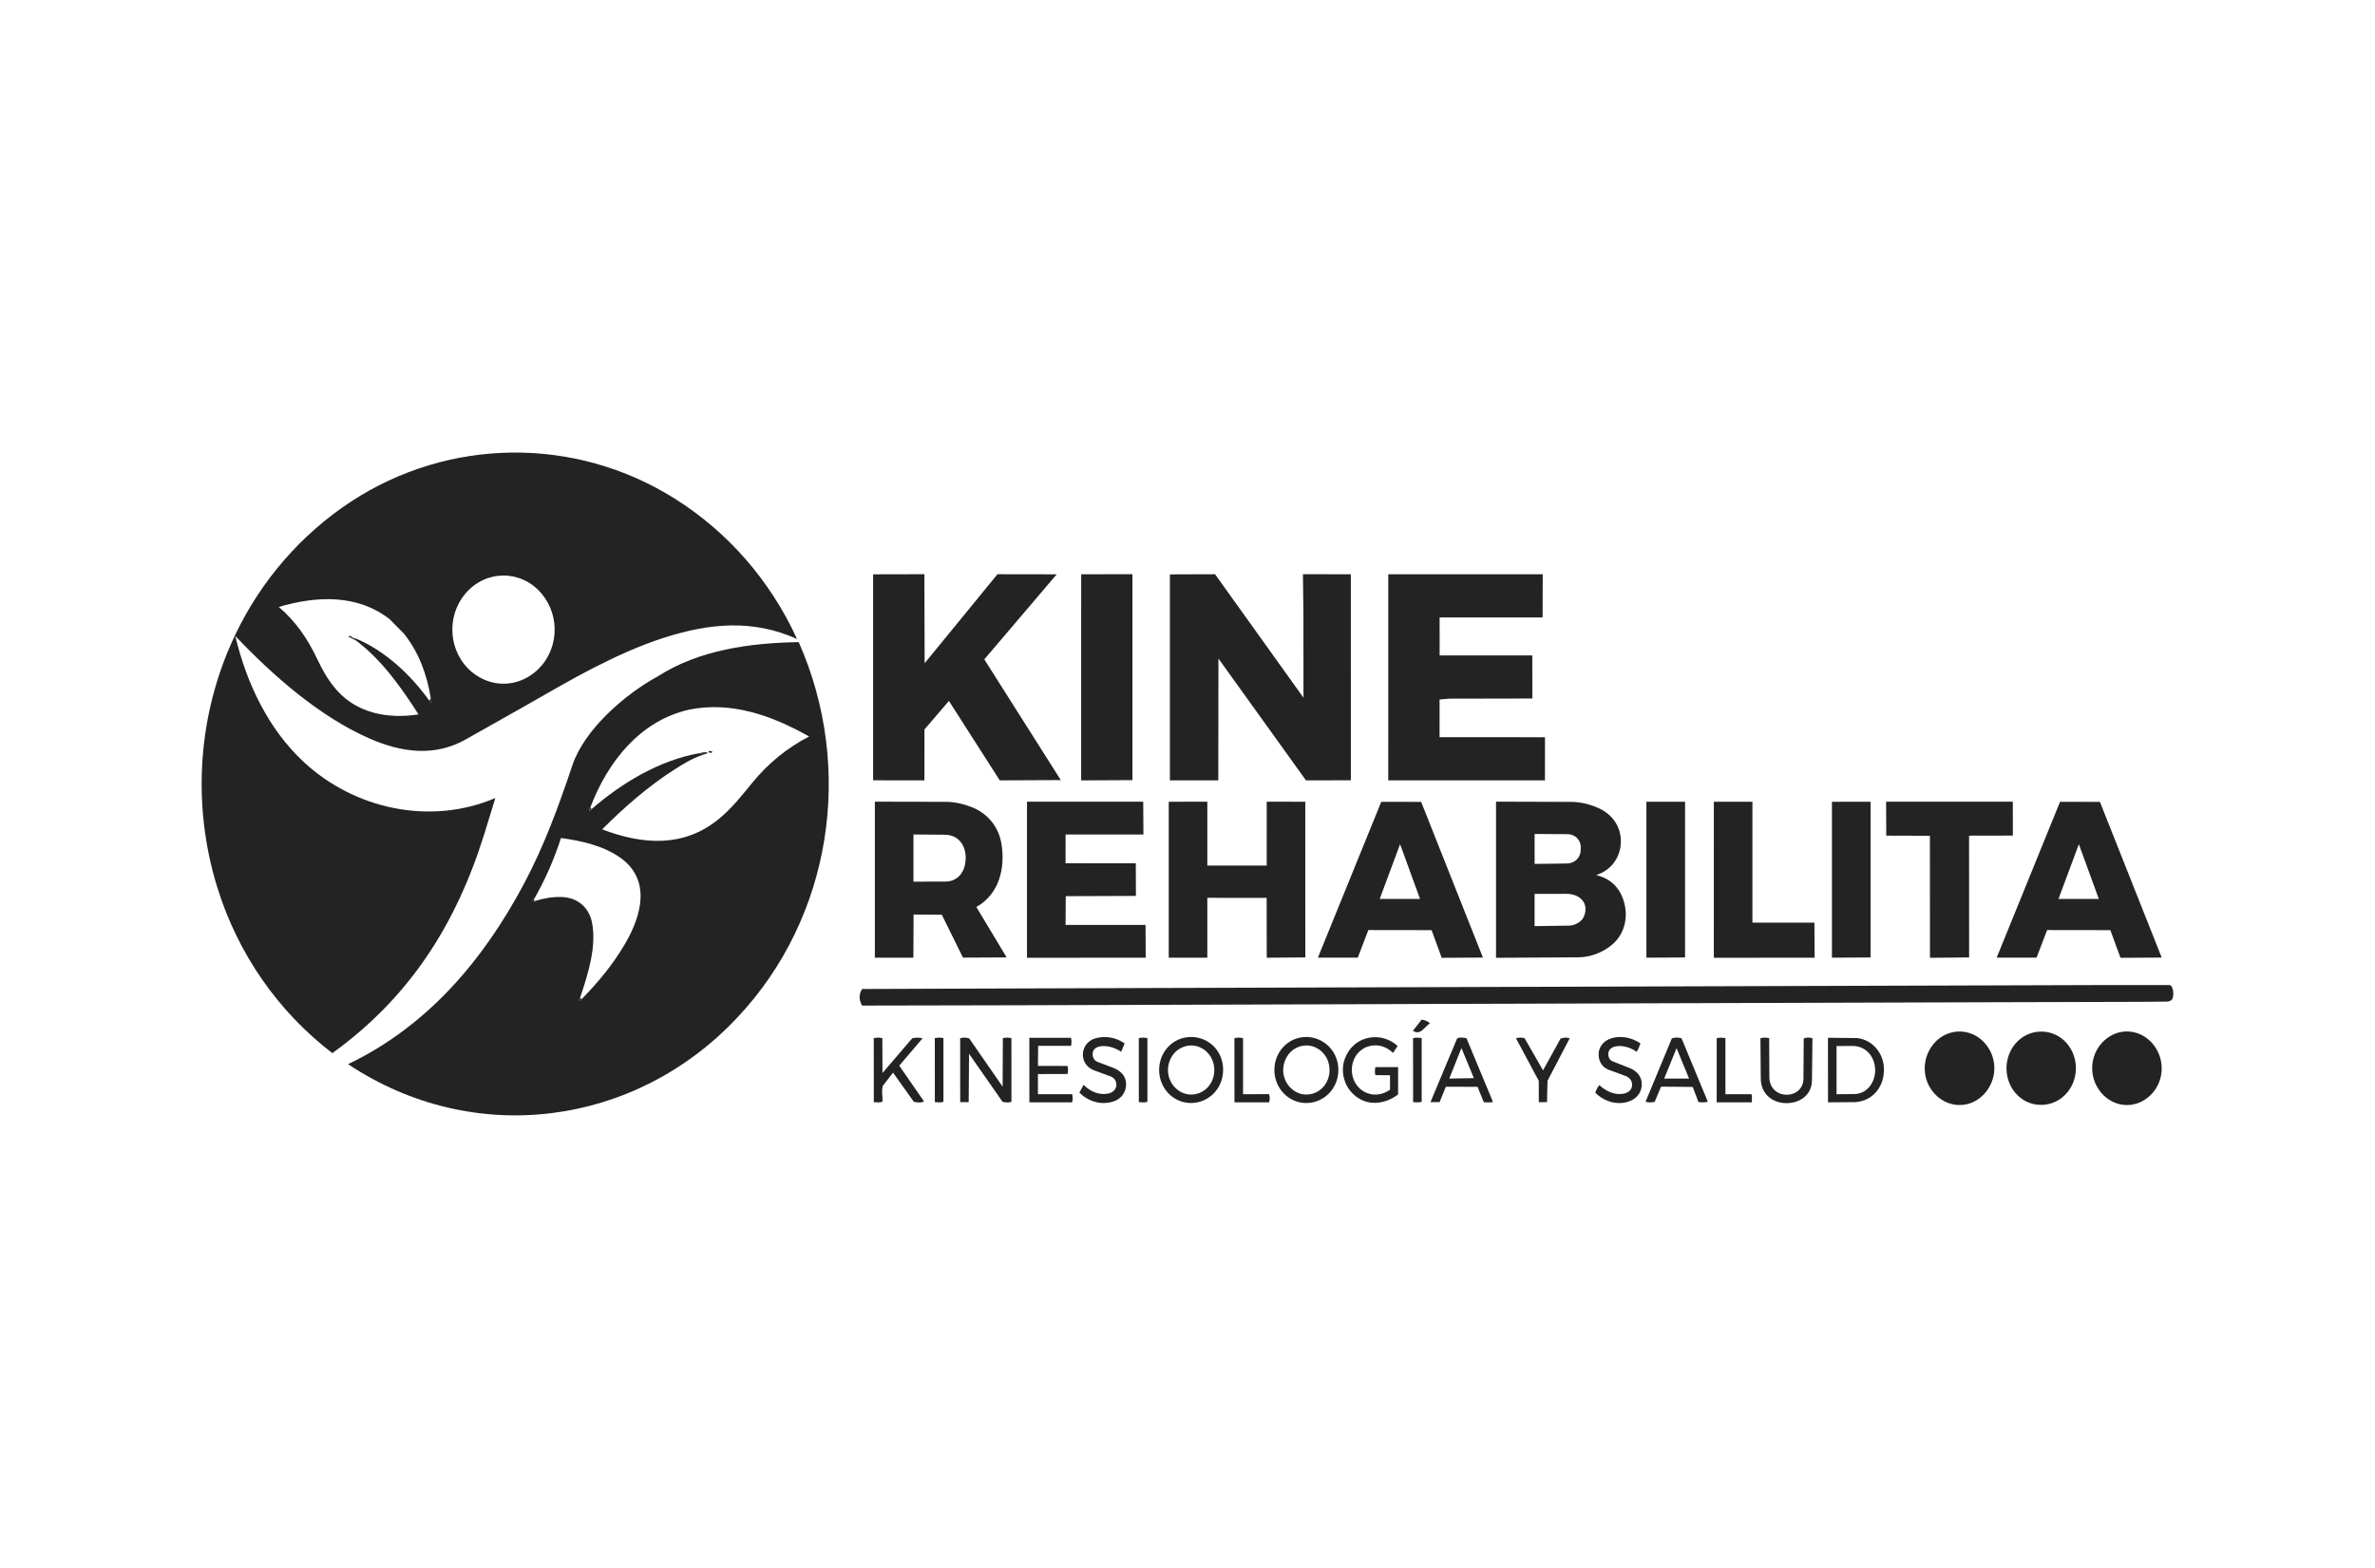
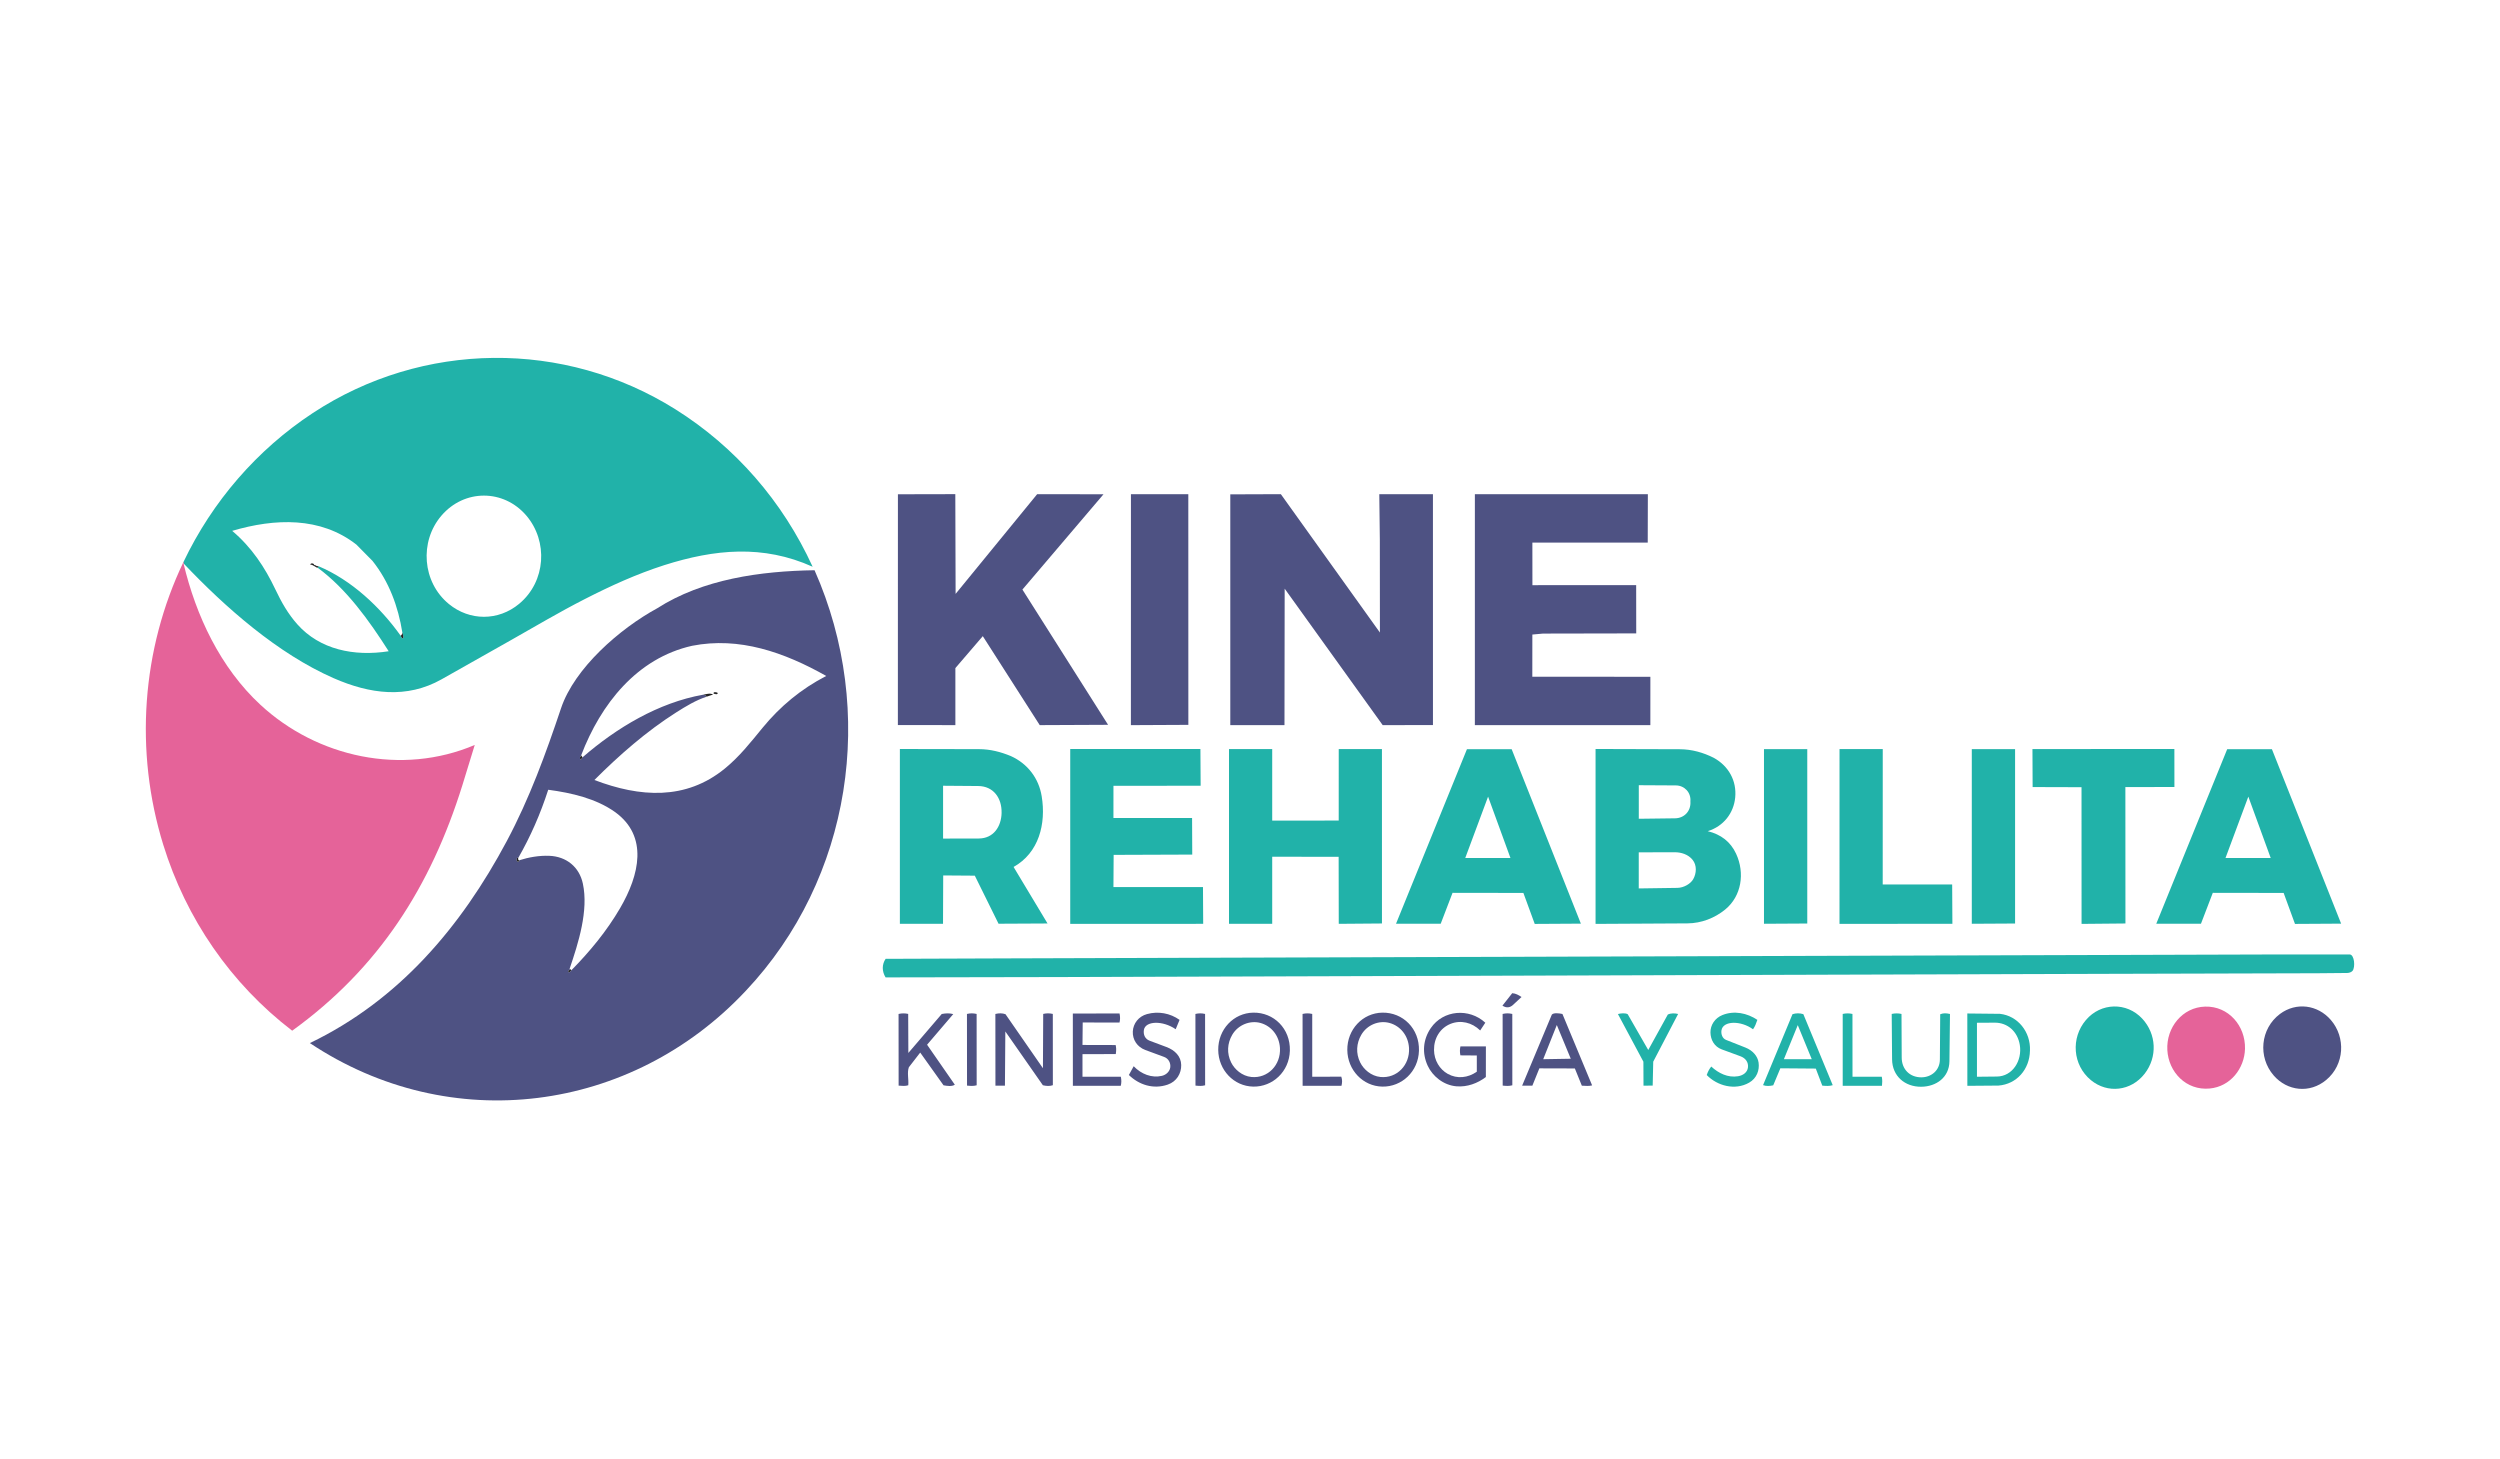
- <svg xmlns="http://www.w3.org/2000/svg" id="Capa_1" data-name="Capa 1" viewBox="0 0 1060 700">
+ <svg xmlns="http://www.w3.org/2000/svg" id="Capa_1" viewBox="0 0 1200 700">
  <defs>
-     <style>
-       .cls-1 {
-         fill: #232323;
-       }
-     </style>
+     <style>.st1{fill:#232323}.st2{fill:#e56399}.st3{fill:#21b2a9}.st4{fill:#4e5283}</style>
  </defs>
-   <path class="cls-1" d="M621.53,448.27l-83.83.26-84.03.26-68.89.14c-1.47-2.38-1.52-5.13.01-7.4l49.05-.18,83.5-.27,83.62-.26,83.62-.26,83.54-.26,83.62-.26,83.99-.26,32.43-.02c1.93,0,2.34,5.1,1.17,6.53-.37.45-1.23.85-2.13.86l-11.64.11-83.04.23-83.63.26-84.05.26-83.33.25Z" />
-   <g>
-     <g>
-       <polygon class="cls-1" points="602.9 256.37 602.91 348.36 582.88 348.39 543.81 294.01 543.74 348.38 522.14 348.38 522.15 256.43 542.29 256.36 581.77 311.49 581.74 274.47 581.52 256.36 602.9 256.37" />
-       <polygon class="cls-1" points="683.91 311.84 646.77 311.91 642.51 312.29 642.5 329.1 689.55 329.13 689.54 348.39 619.6 348.39 619.61 256.37 688.54 256.38 688.49 275.65 642.52 275.65 642.54 292.62 683.89 292.61 683.91 311.84" />
-       <g>
-         <polygon class="cls-1" points="473.45 348.27 446.21 348.39 423.52 312.93 412.6 325.66 412.59 348.38 389.68 348.37 389.69 256.4 412.57 256.35 412.68 296.1 445.19 256.36 471.62 256.4 439.31 294.37 473.45 348.27" />
-         <polygon class="cls-1" points="505.43 348.29 482.54 348.4 482.55 256.37 505.42 256.36 505.43 348.29" />
-       </g>
-     </g>
-     <g>
-       <path class="cls-1" d="M723.71,399.67c3.55,7.66,2.16,16.87-4.36,22.2-4.16,3.41-9.5,5.49-15.04,5.52l-36.61.21v-69.7s33.53.1,33.53.1c4.87.01,9.41,1.33,13.56,3.42,5.94,3.27,9.18,9.14,8.55,15.79-.59,6.21-4.61,11.49-10.95,13.44,5.24,1.29,9.07,4.17,11.32,9.01ZM705.49,378.84c.33-3.66-2.41-6.41-5.79-6.43l-14.78-.09v13.37s14.46-.19,14.46-.19c3.54-.05,6.35-2.74,6.11-6.67ZM706.37,402.07c-1.79-2.2-4.58-3.03-7.14-3.02l-14.32.03v14.38s15.42-.22,15.42-.22c2.61-.04,5.27-1.68,6.27-3.45,1.35-2.37,1.51-5.57-.24-7.71Z" />
-       <path class="cls-1" d="M449.31,427.43l-19.51.1-9.46-19.15-12.6-.09-.08,19.26h-17.2s0-69.64,0-69.64l31.47.06c4.53,0,8.69,1.09,12.74,2.76,6.63,2.99,11.14,8.81,12.29,16.01,1.82,10.99-1.13,22.55-11.2,28.18l13.53,22.52ZM431.01,383.33c.12-5.91-3.25-10.63-9.33-10.67l-13.99-.11v21.06s14.22-.03,14.22-.03c5.86-.01,8.98-4.7,9.09-10.24Z" />
-       <polygon class="cls-1" points="582.58 427.43 565.37 427.57 565.32 400.86 538.85 400.83 538.85 427.55 521.63 427.55 521.63 357.93 538.85 357.92 538.85 386.43 565.35 386.42 565.36 357.92 582.57 357.93 582.58 427.43" />
-       <polygon class="cls-1" points="506.98 399.98 475.66 400.09 475.58 412.93 511.27 412.92 511.35 427.57 458.36 427.58 458.36 357.91 510.24 357.91 510.33 372.55 475.59 372.56 475.58 385.4 506.92 385.41 506.98 399.98" />
-       <path class="cls-1" d="M638.94,415.26l-28.23-.04-4.71,12.31h-17.8s28.27-69.56,28.27-69.56l17.81.02,27.57,69.51-18.39.11-4.52-12.35ZM633.79,401.34l-8.91-24.46-9.1,24.45h18.01Z" />
-       <path class="cls-1" d="M941.89,415.26l-28.23-.04-4.71,12.31h-17.8s28.27-69.56,28.27-69.56l17.81.02,27.57,69.51-18.39.11-4.52-12.35ZM936.74,401.34l-8.91-24.46-9.1,24.45h18.01Z" />
-       <polygon class="cls-1" points="878.85 427.44 861.37 427.6 861.35 373.13 841.87 373.07 841.8 357.92 898.36 357.91 898.37 373.04 878.83 373.08 878.85 427.44" />
-       <polygon class="cls-1" points="809.81 411.89 809.9 427.57 764.91 427.58 764.92 357.94 782.14 357.93 782.13 411.9 809.81 411.89" />
-       <polygon class="cls-1" points="752.07 427.45 734.81 427.55 734.81 357.95 752.07 357.95 752.07 427.45" />
-       <polygon class="cls-1" points="834.88 427.45 817.63 427.55 817.63 357.95 834.88 357.95 834.88 427.45" />
-     </g>
-   </g>
-   <g>
-     <path class="cls-1" d="M912.42,493.2c-9.35.87-16.41-6.52-16.87-15.37-.47-8.92,5.99-17.03,15.07-17.28,9.29-.25,16.11,7.65,15.89,16.8-.2,7.8-5.77,15.07-14.08,15.84Z" />
-     <path class="cls-1" d="M958.9,489.75c-6.61,5.54-15.56,4.47-20.97-1.75-6.37-7.33-5.33-18.66,2.49-24.51,6.45-4.83,15.02-3.69,20.27,2.39,6,6.95,5.47,17.78-1.8,23.87Z" />
-     <path class="cls-1" d="M886.47,487.35c-5.39,6.9-14.74,7.96-21.37,2.52-7.3-6-8.08-16.82-1.98-23.98,5.92-6.95,16.21-7.22,22.44-.52,5.64,6.08,6.15,15.26.9,21.98Z" />
-     <path class="cls-1" d="M451.43,491.88c-1.23.42-2.57.36-3.97.02l-14.96-21.44-.16,21.59h-3.78s-.02-28.56-.02-28.56c1.52-.37,2.77-.33,4.03.1l14.92,21.53.1-21.64c1.37-.3,2.43-.3,3.82,0l.02,28.41Z" />
-     <path class="cls-1" d="M545.89,478.11c-.23,8.34-6.88,14.47-14.61,14.32-7.74-.15-13.86-6.62-13.94-14.6-.08-8.19,6.13-14.74,13.96-14.88,8.17-.14,14.84,6.35,14.6,15.15ZM541.94,477.05c-.29-4.99-3.49-8.77-7.68-9.95s-9.03.71-11.34,4.7c-1.97,3.38-2.25,7.38-.41,11.06,1.35,2.69,4.32,5.37,8.04,5.74,6.51.65,11.78-4.74,11.39-11.55Z" />
-     <path class="cls-1" d="M597.33,478.11c-.23,8.34-6.88,14.47-14.61,14.32s-13.86-6.62-13.94-14.6c-.08-8.19,6.13-14.74,13.96-14.88s14.84,6.35,14.6,15.15ZM593.37,477.05c-.29-4.99-3.49-8.77-7.68-9.95-4.27-1.2-9.03.71-11.34,4.7-1.97,3.38-2.25,7.38-.41,11.06,1.35,2.69,4.32,5.37,8.04,5.74,6.51.65,11.78-4.74,11.39-11.55Z" />
-     <path class="cls-1" d="M840.81,478.07c-.13,7.56-5.34,13.4-12.55,13.96l-12.39.1-.02-28.83,13,.14c7.14.77,12.29,7.24,11.97,14.63ZM836.76,475.85c-.85-5.3-4.82-8.92-9.99-8.89l-7.09.04v21.51s7.95-.08,7.95-.08c6.18-.06,10.14-6.28,9.13-12.57Z" />
-     <path class="cls-1" d="M620.4,480.04l-6.57-.05c-.26-1.36-.23-2.41.02-3.58h10.15s-.01,12.21-.01,12.21c-3.29,2.49-7.41,4.05-11.72,3.69-5.24-.44-9.55-4.11-11.42-8.13-2.39-5.13-1.87-10.58,1.21-15.07,4.97-7.26,15.27-8.06,21.72-2.14l-2.04,3.09c-3.28-3.23-7.8-4.25-11.83-2.62-4.12,1.67-6.62,5.66-6.57,10.42.05,4.12,2.25,7.7,5.45,9.5,3.76,2.11,8.09,1.61,11.6-.86v-6.45Z" />
-     <path class="cls-1" d="M659.45,485.2l-14.14-.04-2.78,6.89h-4.09s11.83-28.29,11.83-28.29c.67-.84,2.99-.56,4.24-.26l11.83,28.46c-1.26.34-2.56.18-4.1.11l-2.78-6.86ZM657.82,481.33l-5.56-13.43-5.42,13.62,10.98-.19Z" />
-     <path class="cls-1" d="M755.47,485.25l-14.12-.12-2.84,6.78c-1.38.31-2.78.39-4.06-.07l11.73-28.28c1.46-.45,2.83-.46,4.32-.02l11.72,28.31c-1.37.43-2.71.29-4.16.18l-2.59-6.8ZM753.85,481.51l-5.57-13.57-5.53,13.57h11.1Z" />
-     <path class="cls-1" d="M497.21,491.64c-5.73,1.99-11.45.09-15.48-3.83l1.92-3.5c3.01,3.17,7.19,4.78,11.24,3.84,1.86-.43,3.16-1.89,3.34-3.38.21-1.7-.64-3.5-2.44-4.16l-7.47-2.76c-3.25-1.2-5.18-4.11-5.01-7.41.16-3.16,2.3-5.99,5.65-6.91,4.5-1.23,9.21-.37,12.98,2.31l-1.54,3.73c-5.18-3.58-12.14-3.36-12.68.33-.27,1.86.48,3.57,2.29,4.25l6.69,2.51c3.42,1.28,5.84,3.72,5.9,7.18.06,3.33-1.77,6.56-5.38,7.81Z" />
-     <path class="cls-1" d="M476.52,479.47l-13.27.04v9s15.29,0,15.29,0c.29,1.38.26,2.43-.02,3.61h-19.09s-.02-28.8-.02-28.8h18.61c.3,1.37.26,2.43-.01,3.6l-14.67-.02-.09,8.96,13.22.03c.21,1,.31,1.85.05,3.57Z" />
-     <path class="cls-1" d="M412.38,491.69c-1.27.79-2.97.48-4.5.23l-9.3-13.05-4.52,5.85c-.77,2.16-.01,4.71-.23,7.18-1.17.36-2.31.27-3.84.15l-.02-28.57c1.4-.32,2.46-.3,3.83-.02l.07,15.57,13.3-15.52c1.57-.3,2.94-.39,4.6.03l-10.43,12.22,11.05,15.93Z" />
-     <path class="cls-1" d="M728.88,490.87c-5.61,3.19-12.67,1.28-16.88-3.05.48-1.4.94-2.26,1.8-3.39,2.91,2.68,6.65,4.53,10.66,3.87,2.2-.36,3.78-1.65,3.97-3.59s-.92-3.62-2.99-4.38l-7.47-2.75c-2.94-1.08-4.44-3.8-4.49-6.73-.05-2.93,1.74-5.75,4.77-6.96,4.68-1.88,9.84-.8,13.91,1.92-.5,1.49-.9,2.55-1.72,3.76-4.86-3.56-11.97-3.46-12.58.4-.22,1.43.28,3.22,1.84,3.84l7.71,3.04c2.85,1.13,4.87,3.37,5.24,5.98.43,3.02-.71,6.28-3.78,8.01Z" />
-     <path class="cls-1" d="M805.04,463.6c1.31-.51,2.41-.45,3.89-.11l-.22,18.84c-.07,6.43-5.25,10.11-11.25,10.16-6.52.05-11.55-4.24-11.6-10.94l-.15-18.08c1.36-.29,2.57-.29,3.9,0l.08,17.42c.02,4.59,3.17,7.82,7.78,7.84,4.05.01,7.4-2.81,7.43-7.06l.13-18.07Z" />
-     <path class="cls-1" d="M700.6,463.49l-9.92,19.01-.22,9.53-3.66.04-.04-9.56-10.16-18.99c1.13-.31,2.94-.48,3.9.07l8.18,14.26,7.8-14.13c1.29-.61,2.79-.55,4.12-.23Z" />
-     <path class="cls-1" d="M781.76,488.5c.26,1.42.18,2.41.08,3.62h-15.65s0-28.63,0-28.63c1.33-.3,2.56-.29,3.89,0v25.03s11.69-.01,11.69-.01Z" />
-     <path class="cls-1" d="M566.38,488.47c.47,1.36.35,2.49.07,3.65h-15.49s-.02-28.64-.02-28.64c1.41-.31,2.45-.31,3.85,0v25.03s11.58-.04,11.58-.04Z" />
-     <path class="cls-1" d="M421.08,491.91c-1.4.36-2.43.25-3.84.12l-.02-28.55c1.4-.31,2.46-.31,3.85,0v28.44Z" />
-     <path class="cls-1" d="M512.12,491.91c-1.4.36-2.43.25-3.84.12l-.02-28.55c1.4-.31,2.46-.31,3.85,0v28.44Z" />
-     <path class="cls-1" d="M634.53,491.91c-1.4.36-2.43.25-3.84.12l-.02-28.55c1.4-.31,2.46-.31,3.85,0v28.44Z" />
-     <path class="cls-1" d="M634.88,459.83c-1.15,1.07-2.59,1.47-4.28.35l3.9-4.97c1.4.1,2.51.73,3.71,1.52l-3.33,3.1Z" />
-   </g>
-   <g>
-     <path class="cls-1" d="M155.36,475.09c35.39-16.99,60.22-46.23,78.46-80.46,9.08-17.04,15.52-34.73,21.65-52.99,5.35-15.95,23.36-31.67,38.28-39.79,18.25-11.7,41.23-14.85,62.73-15.18,24.91,56.22,14.74,122.92-27.43,167.64-45.58,48.6-117.57,58.18-173.69,20.78ZM263.47,360.42c-.08.38-.25.46-.37.58-.19.19-.11,1.09.19,1.1.25,0,.48-.65.74-.87,13.57-11.76,30.23-21.78,48.08-24.97.69.1,1.14.31,1.37.8-4.3,1.43-8.13,3.73-12.19,6.31-11.79,7.49-22.67,17.02-32.54,26.89,18.19,6.94,36.39,8.13,51.9-4.5,5.91-4.81,10.3-10.42,15.09-16.28,7.04-8.59,15.36-15.5,25.39-20.68-16.77-9.46-34.68-15.72-53.45-12.02-21.97,4.94-36.39,23.19-44.2,43.65ZM238.42,401.26c-.33-.13-.52.07-.57.24-.12.42-.13.99.24,1.25s.78-.14.8-.53c3.66-1.17,7.82-1.91,11.87-1.76,6.81.26,11.96,4.42,13.39,11.07,2.31,10.77-1.76,23.6-5.26,33.92.09.15.08.36.05.5-.07.01-.33.06-.5.27-.33.4.16.92.52.53.27-.3.5-.49.64-.71,7.31-7.43,14.03-15.52,19.4-24.74,7.73-13.26,11.29-28.6-1.93-38.23-7.63-5.46-17.39-7.69-26.7-8.94-3.1,9.61-7.04,18.6-11.93,27.13Z" />
-     <path class="cls-1" d="M105.02,283.93v-.6c11.46-24.01,29.24-44.67,51.53-59.32,43.77-28.76,100.13-29.32,144.5-1.47,23.79,14.93,42.7,36.58,54.67,62.73-19.79-8.91-39.08-7-59.15-.63-11.11,3.58-21.28,8.22-31.67,13.52-10.26,5.24-19.74,10.9-29.77,16.56l-27.27,15.39c-13.92,7.86-28.62,5.87-43-.43-22.31-9.77-43.28-28.28-59.84-45.75ZM238.8,300.02c10.64-8.86,11.57-24.87,2.83-35.11-9.08-10.64-24.74-10.61-33.83,0-8.87,10.35-7.67,26.55,2.98,35.25,8.23,6.72,19.63,6.86,28.02-.13ZM158.46,285.66l.35-.6c13.13,5.5,24.64,16.33,32.74,27.7.24.34.29.86.92,1.1.38-1.03-.13-1.55-.25-2.35-1.66-10.43-5.33-20.32-11.9-28.58l-6.42-6.5c-14.3-11.15-32.41-10.5-49.48-5.46,7.77,6.57,13.01,14.51,17.2,23.32,2.42,5.1,5.01,9.7,8.77,13.93,8.94,10.06,22.55,12.89,36.39,10.72-7.85-12.33-16.82-24.84-28.31-33.29Z" />
-     <path class="cls-1" d="M105.02,283.93c4.94,20.82,14.62,41.53,30.69,56.39,22.6,20.91,56.32,28.33,85.37,15.97l-4.94,16.08c-12.59,40.32-33.26,72.86-67.81,97.79-24.51-18.78-42.29-44.68-51.39-74.13-11.52-37.26-8.61-77.79,8.08-112.69.18.21.22.44,0,.6Z" />
-     <path class="cls-1" d="M313.47,337.05c-.22-.49-.68-.7-1.37-.8,1.41-.25,2.71-.73,3.96-.07l-2.59.86Z" />
-     <path class="cls-1" d="M238.88,402.22c-.02.39-.44.79-.8.53s-.36-.83-.24-1.25c.05-.17.25-.38.57-.24-.08.14-.07.42-.02.68.04.19.16.38.48.28Z" />
-     <path class="cls-1" d="M264.02,361.23c-.26.23-.48.88-.74.87-.3,0-.37-.91-.19-1.1.12-.12.29-.2.37-.58.23.34.4.52.55.8Z" />
-     <path class="cls-1" d="M259.58,446.05c-.13.22-.36.41-.64.71-.36.39-.86-.13-.52-.53.17-.21.43-.26.5-.27.12-.42.4-.28.66.1Z" />
-     <path class="cls-1" d="M191.55,312.76c.37-.18.56-.6.67-1.25.13.8.64,1.32.25,2.35-.63-.24-.67-.75-.92-1.1Z" />
-     <path class="cls-1" d="M317.25,335.36c.37.4.12.58-.42.62-1.18-.04-.5-1.06.42-.62Z" />
-     <path class="cls-1" d="M316.84,335.98l.42-.62c1.18.04.5,1.06-.42.62Z" />
-     <g>
-       <path class="cls-1" d="M158.46,285.66l-.49-.14c-.34-.33-.26-.49.23-.5l.61.04-.35.6Z" />
-       <path class="cls-1" d="M157.14,284.61c.41.21.33.31-.17.32-.48-.28-.71-.45-1.49-.54.27-.52.73-.56,1.24-.34.17.07.3.22.43.56Z" />
-       <path class="cls-1" d="M158.2,285.01l-.23.5-1-.58.17-.32c.58-.04.79.38,1.06.4Z" />
-     </g>
-   </g>
+   <path d="m710.26 468.37-100.98.31-101.22.31-82.98.16c-1.77-2.87-1.83-6.18.02-8.91l59.08-.22 100.58-.32 100.72-.31 100.73-.31 100.63-.31 100.73-.31 101.17-.31 39.07-.02c2.33 0 2.82 6.14 1.41 7.87-.44.54-1.48 1.02-2.56 1.03l-14.02.13-100.03.28-100.73.31-101.24.31z" class="st3" />
+   <path d="m687.81 237.22.01 110.8-24.12.05-47.06-65.51-.09 65.49h-26.01V237.29l24.27-.09 47.55 66.42-.04-44.6-.26-21.82zm97.58 66.81-44.73.09-5.13.46-.02 20.24 56.67.04-.01 23.21-84.24-.01.01-110.84 83.03.01-.06 23.22-55.37-.01.02 20.44 49.8-.01zm-253.51 43.88-32.81.15-27.33-42.71-13.16 15.33v27.37l-27.6-.01.02-110.79 27.55-.06.14 47.88 39.15-47.87 31.84.05-38.92 45.74zm38.53.02-27.58.14.02-110.86 27.54-.01z" class="st4" />
+   <path d="M833.34 409.83c4.28 9.23 2.6 20.32-5.25 26.74-5.02 4.1-11.44 6.61-18.12 6.65l-44.1.25v-83.96l40.39.12c5.86.02 11.33 1.6 16.34 4.12 7.15 3.94 11.06 11.02 10.3 19.02-.71 7.49-5.56 13.84-13.19 16.19 6.31 1.56 10.92 5.02 13.63 10.86Zm-21.95-25.09c.4-4.41-2.91-7.72-6.97-7.74l-17.8-.1v16.11l17.42-.22c4.26-.05 7.65-3.3 7.36-8.04Zm1.06 27.98c-2.16-2.65-5.51-3.65-8.6-3.64l-17.25.04v17.33l18.58-.27c3.14-.05 6.34-2.02 7.56-4.16 1.62-2.86 1.81-6.71-.29-9.29ZM502.8 443.27l-23.5.12-11.39-23.07-15.17-.11-.09 23.2h-20.71v-83.89l37.91.07c5.46 0 10.47 1.31 15.35 3.32 7.98 3.6 13.42 10.61 14.81 19.29 2.19 13.24-1.36 27.17-13.49 33.94l16.3 27.13Zm-22.04-53.12c.15-7.12-3.91-12.8-11.23-12.86l-16.85-.13v25.36l17.13-.04c7.06-.02 10.82-5.67 10.96-12.34Zm182.58 53.12-20.74.17-.05-32.17-31.89-.04v32.18h-20.74v-83.85l20.74-.02v34.34l31.92-.01.01-34.33 20.74.02zm-91.06-33.07-37.73.14-.1 15.46 42.98-.01.1 17.65-63.82.01v-83.92l62.49-.01.11 17.64-41.85.02-.01 15.46 37.75.01zm158.94 18.41-34-.05-5.68 14.83h-21.45l34.05-83.79 21.46.02 33.22 83.73-22.15.13-5.44-14.87Zm-6.2-16.77-10.74-29.46-10.96 29.45h21.7Zm371.12 16.77-34-.05-5.68 14.83h-21.45l34.05-83.79 21.46.02 33.22 83.73-22.15.13-5.44-14.87Zm-6.2-16.77-10.74-29.46-10.96 29.45h21.7Zm-69.73 31.43-21.06.2-.02-65.61-23.47-.07-.08-18.25 68.12-.01.02 18.23-23.54.04zm-83.17-18.73.11 18.89-54.19.02.01-83.89 20.75-.01-.02 65.01zm-69.55 18.75-20.78.12v-83.84h20.78zm99.75 0-20.78.12v-83.84h20.78z" class="st3" />
+   <path d="M1060.64 522.49c-11.26 1.05-19.77-7.86-20.32-18.51-.56-10.74 7.21-20.51 18.15-20.81 11.19-.31 19.41 9.22 19.13 20.24-.24 9.4-6.95 18.15-16.96 19.08" class="st2" />
+   <path d="M1116.63 518.34c-7.97 6.67-18.74 5.39-25.25-2.11-7.68-8.83-6.42-22.48 3-29.53 7.78-5.81 18.09-4.44 24.42 2.88 7.23 8.37 6.59 21.42-2.17 28.75Z" class="st4" />
+   <path d="M1029.38 515.44c-6.49 8.31-17.76 9.59-25.74 3.03-8.79-7.23-9.73-20.26-2.38-28.88 7.13-8.37 19.53-8.7 27.03-.62 6.79 7.32 7.41 18.38 1.09 26.48Z" class="st3" />
+   <path d="M505.36 520.9c-1.48.51-3.09.43-4.78.02l-18.02-25.82-.19 26.01h-4.56l-.03-34.41c1.84-.44 3.34-.4 4.86.12l17.97 25.93.13-26.07c1.65-.36 2.93-.37 4.61 0l.02 34.22Zm113.78-16.58c-.27 10.05-8.28 17.43-17.6 17.25s-16.7-7.98-16.79-17.58c-.1-9.87 7.38-17.76 16.81-17.92 9.85-.17 17.87 7.65 17.58 18.25m-4.76-1.28c-.35-6.02-4.2-10.56-9.25-11.99s-10.87.86-13.66 5.66c-2.37 4.07-2.71 8.88-.5 13.32 1.62 3.25 5.2 6.47 9.69 6.92 7.85.79 14.19-5.71 13.72-13.91m66.72 1.28c-.27 10.05-8.28 17.43-17.6 17.25s-16.7-7.98-16.79-17.58c-.1-9.87 7.38-17.76 16.81-17.92 9.85-.17 17.87 7.65 17.58 18.25m-4.77-1.28c-.35-6.02-4.2-10.56-9.25-11.99-5.15-1.45-10.87.86-13.66 5.66-2.37 4.07-2.71 8.88-.5 13.32 1.62 3.25 5.2 6.47 9.69 6.92 7.85.79 14.19-5.71 13.72-13.91" class="st4" />
+   <path d="M974.38 504.26c-.15 9.11-6.43 16.15-15.12 16.82l-14.93.12-.02-34.73 15.66.17c8.59.93 14.8 8.72 14.41 17.62m-4.87-2.67c-1.03-6.38-5.81-10.75-12.03-10.71l-8.54.05v25.91l9.58-.1c7.44-.07 12.21-7.57 10.99-15.14Z" class="st3" />
+   <path d="m708.89 506.63-7.91-.06c-.31-1.63-.28-2.9.03-4.31l12.22.02-.02 14.7c-3.96 3-8.93 4.88-14.12 4.45-6.31-.53-11.5-4.95-13.76-9.8-2.88-6.18-2.25-12.74 1.45-18.15 5.99-8.74 18.39-9.71 26.17-2.58l-2.46 3.72c-3.96-3.89-9.4-5.12-14.25-3.16-4.96 2.01-7.98 6.82-7.91 12.55.06 4.96 2.7 9.27 6.57 11.44 4.53 2.54 9.75 1.94 13.97-1.04v-7.76Zm47.04 6.23-17.04-.05-3.35 8.3-4.92.02 14.25-34.1c.81-1.01 3.61-.67 5.1-.32l14.25 34.28c-1.52.41-3.08.22-4.94.14zm-1.96-4.67-6.7-16.18-6.53 16.41z" class="st4" />
+   <path d="m871.58 512.92-17.01-.14-3.42 8.17c-1.67.37-3.34.48-4.88-.08l14.13-34.06c1.76-.55 3.41-.55 5.2-.02l14.11 34.1c-1.65.52-3.27.35-5.01.22zm-1.94-4.51-6.71-16.35-6.66 16.35z" class="st3" />
+   <path d="M560.51 520.61c-6.91 2.39-13.79.11-18.65-4.61l2.31-4.21c3.63 3.81 8.67 5.75 13.53 4.62 2.25-.52 3.8-2.28 4.03-4.07.26-2.05-.77-4.21-2.94-5.01l-9-3.32c-3.91-1.44-6.24-4.95-6.04-8.93.2-3.81 2.77-7.21 6.81-8.32 5.42-1.48 11.09-.45 15.63 2.78l-1.86 4.49c-6.24-4.31-14.62-4.05-15.27.4-.33 2.24.58 4.3 2.75 5.11l8.06 3.02c4.12 1.54 7.04 4.48 7.11 8.65.07 4.01-2.13 7.9-6.47 9.4m-24.93-14.66-15.99.05v10.84H538c.35 1.66.31 2.93-.03 4.34h-22.99l-.02-34.69 22.42-.02c.36 1.67.31 2.94-.01 4.35l-17.67-.03-.11 10.79 15.93.04c.25 1.21.37 2.22.06 4.3Zm-77.26 14.72c-1.53.95-3.58.58-5.42.28l-11.2-15.72-5.45 7.05c-.93 2.6-.01 5.67-.28 8.65-1.41.43-2.78.33-4.63.18l-.03-34.41c1.69-.38 2.96-.36 4.62-.03l.08 18.75 16.02-18.7c1.9-.36 3.54-.47 5.54.04L445 501.47l13.31 19.19Z" class="st4" />
+   <path d="M839.56 519.69c-6.76 3.84-15.26 1.54-20.33-3.67.58-1.68 1.13-2.73 2.17-4.08 3.5 3.23 8.01 5.46 12.84 4.66 2.65-.44 4.55-1.99 4.79-4.32.24-2.35-1.11-4.36-3.6-5.27l-9-3.31c-3.54-1.3-5.35-4.58-5.41-8.1-.06-3.53 2.1-6.92 5.75-8.38 5.64-2.26 11.86-.96 16.76 2.31-.6 1.79-1.08 3.07-2.07 4.53-5.86-4.29-14.42-4.17-15.15.48-.27 1.72.34 3.88 2.21 4.62l9.29 3.67c3.44 1.36 5.86 4.06 6.31 7.2.52 3.64-.86 7.56-4.55 9.65Zm91.74-32.85c1.58-.62 2.91-.54 4.69-.13l-.26 22.69c-.09 7.74-6.32 12.18-13.55 12.24-7.85.06-13.91-5.11-13.98-13.17l-.18-21.78c1.63-.35 3.1-.35 4.7 0l.1 20.99c.03 5.53 3.81 9.42 9.37 9.44 4.88.02 8.91-3.39 8.95-8.5l.16-21.77Zm-125.8-.14-11.95 22.9-.26 11.48-4.41.05-.05-11.52-12.23-22.87c1.37-.37 3.54-.58 4.7.08l9.86 17.18 9.39-17.02c1.56-.74 3.36-.66 4.96-.27Zm97.76 30.12c.32 1.71.22 2.9.09 4.36H884.5v-34.49c1.6-.36 3.08-.35 4.68 0l.02 30.15h14.07Z" class="st3" />
+   <path d="M643.82 516.79c.56 1.64.42 2.99.09 4.4h-18.65l-.03-34.5c1.69-.37 2.95-.37 4.64 0v30.15l13.95-.04Zm-175.02 4.15c-1.68.44-2.92.31-4.63.15l-.03-34.4c1.68-.38 2.97-.37 4.64 0zm109.66 0c-1.68.44-2.92.31-4.63.15l-.03-34.4c1.68-.38 2.97-.37 4.64 0zm147.46 0c-1.68.44-2.92.31-4.63.15l-.03-34.4c1.68-.38 2.97-.37 4.64 0zm.41-38.65c-1.39 1.29-3.12 1.77-5.16.42l4.7-5.98c1.69.12 3.02.88 4.46 1.83l-4.01 3.73Zm-577.6 18.39c42.63-20.47 72.53-55.69 94.51-96.92 10.94-20.53 18.69-41.84 26.07-63.83 6.45-19.21 28.14-38.15 46.11-47.93 21.98-14.09 49.66-17.88 75.56-18.29 30 67.72 17.76 148.06-33.04 201.93-54.91 58.54-141.62 70.08-209.22 25.03Zm130.22-138.13c-.09.46-.3.55-.45.7-.23.22-.13 1.32.22 1.32.31 0 .57-.78.89-1.05 16.34-14.17 36.41-26.24 57.92-30.07.83.12 1.38.37 1.65.96-5.18 1.72-9.8 4.5-14.68 7.6-14.2 9.02-27.31 20.5-39.19 32.39 21.91 8.36 43.83 9.79 62.52-5.42 7.11-5.79 12.4-12.56 18.18-19.61 8.48-10.35 18.51-18.66 30.58-24.91-20.2-11.4-41.77-18.93-64.39-14.48-26.46 5.95-43.83 27.93-53.24 52.57Zm-30.17 49.2c-.39-.16-.63.08-.69.29-.14.5-.16 1.19.29 1.5s.94-.17.96-.64c4.41-1.41 9.42-2.3 14.3-2.11 8.2.31 14.41 5.32 16.13 13.33 2.79 12.97-2.12 28.43-6.34 40.86.11.19.09.43.05.61-.09.02-.39.08-.6.33-.4.48.19 1.11.63.64.33-.36.61-.59.77-.85 8.8-8.95 16.9-18.7 23.37-29.8 9.31-15.97 13.6-34.45-2.33-46.06-9.19-6.57-20.95-9.26-32.17-10.77-3.74 11.58-8.48 22.41-14.36 32.68Z" class="st4" />
+   <path d="M88.09 270.42v-.72c13.8-28.92 35.23-53.81 62.07-71.45 52.72-34.64 120.62-35.32 174.06-1.77 28.66 17.99 51.44 44.06 65.85 75.56-23.84-10.73-47.08-8.43-71.25-.76-13.39 4.31-25.64 9.9-38.15 16.29-12.36 6.31-23.78 13.13-35.86 19.95l-32.84 18.54c-16.77 9.47-34.47 7.06-51.79-.52-26.88-11.77-52.13-34.06-72.08-55.11Zm161.15 19.37c12.82-10.67 13.93-29.96 3.41-42.3-10.93-12.81-29.8-12.78-40.75 0-10.68 12.46-9.24 31.97 3.59 42.46 9.92 8.1 23.64 8.26 33.75-.15Zm-96.77-17.29.42-.72c15.82 6.63 29.68 19.67 39.43 33.37.29.41.35 1.04 1.11 1.32.46-1.25-.15-1.87-.3-2.83-2-12.56-6.42-24.48-14.34-34.42l-7.74-7.83c-17.23-13.43-39.04-12.64-59.6-6.58 9.36 7.91 15.67 17.47 20.72 28.09 2.91 6.14 6.03 11.69 10.56 16.78 10.77 12.12 27.16 15.53 43.84 12.92-9.45-14.85-20.26-29.92-34.1-40.1" class="st3" />
+   <path d="M88.09 270.42c5.95 25.08 17.62 50.02 36.96 67.92 27.22 25.19 67.84 34.13 102.83 19.24l-5.95 19.37c-15.16 48.57-40.07 87.76-81.68 117.79-29.53-22.63-50.94-53.82-61.9-89.3-13.87-44.88-10.37-93.7 9.74-135.74.22.25.27.53 0 .72" class="st2" />
+   <path d="M339.18 334.41c-.27-.59-.82-.84-1.65-.96 1.7-.3 3.26-.88 4.77-.08zm-89.85 78.49c-.02.48-.53.95-.96.64s-.43-1-.29-1.5c.06-.21.3-.45.69-.29-.09.17-.09.51-.02.82.05.23.19.45.58.33m30.29-49.38c-.31.27-.58 1.06-.89 1.05-.36 0-.45-1.1-.22-1.32.14-.14.35-.24.45-.7.27.41.48.63.66.97m-5.35 102.18c-.16.26-.43.5-.77.85-.44.47-1.03-.16-.63-.64.21-.25.51-.31.6-.33.15-.51.49-.34.79.12Zm-81.95-160.56c.44-.22.68-.72.8-1.51.15.96.77 1.58.3 2.83-.76-.28-.81-.91-1.11-1.32Zm151.42 27.22c.44.49.15.7-.5.75-1.43-.04-.61-1.28.5-.75" class="st1" />
+   <path d="m343.24 333.11.5-.75c1.43.04.61 1.28-.5.75M152.47 272.5l-.59-.17c-.41-.4-.32-.59.27-.6l.74.05zm-1.6-1.26c.49.25.4.38-.2.39-.58-.33-.86-.54-1.8-.65.33-.62.88-.68 1.49-.41.2.09.36.26.51.68Z" class="st1" />
+   <path d="m152.15 271.72-.27.6-1.21-.69.2-.39c.69-.04.95.46 1.28.48" class="st1" />
+   <path d="M0 0h1200v700H0z" style="fill:none" />
</svg>
